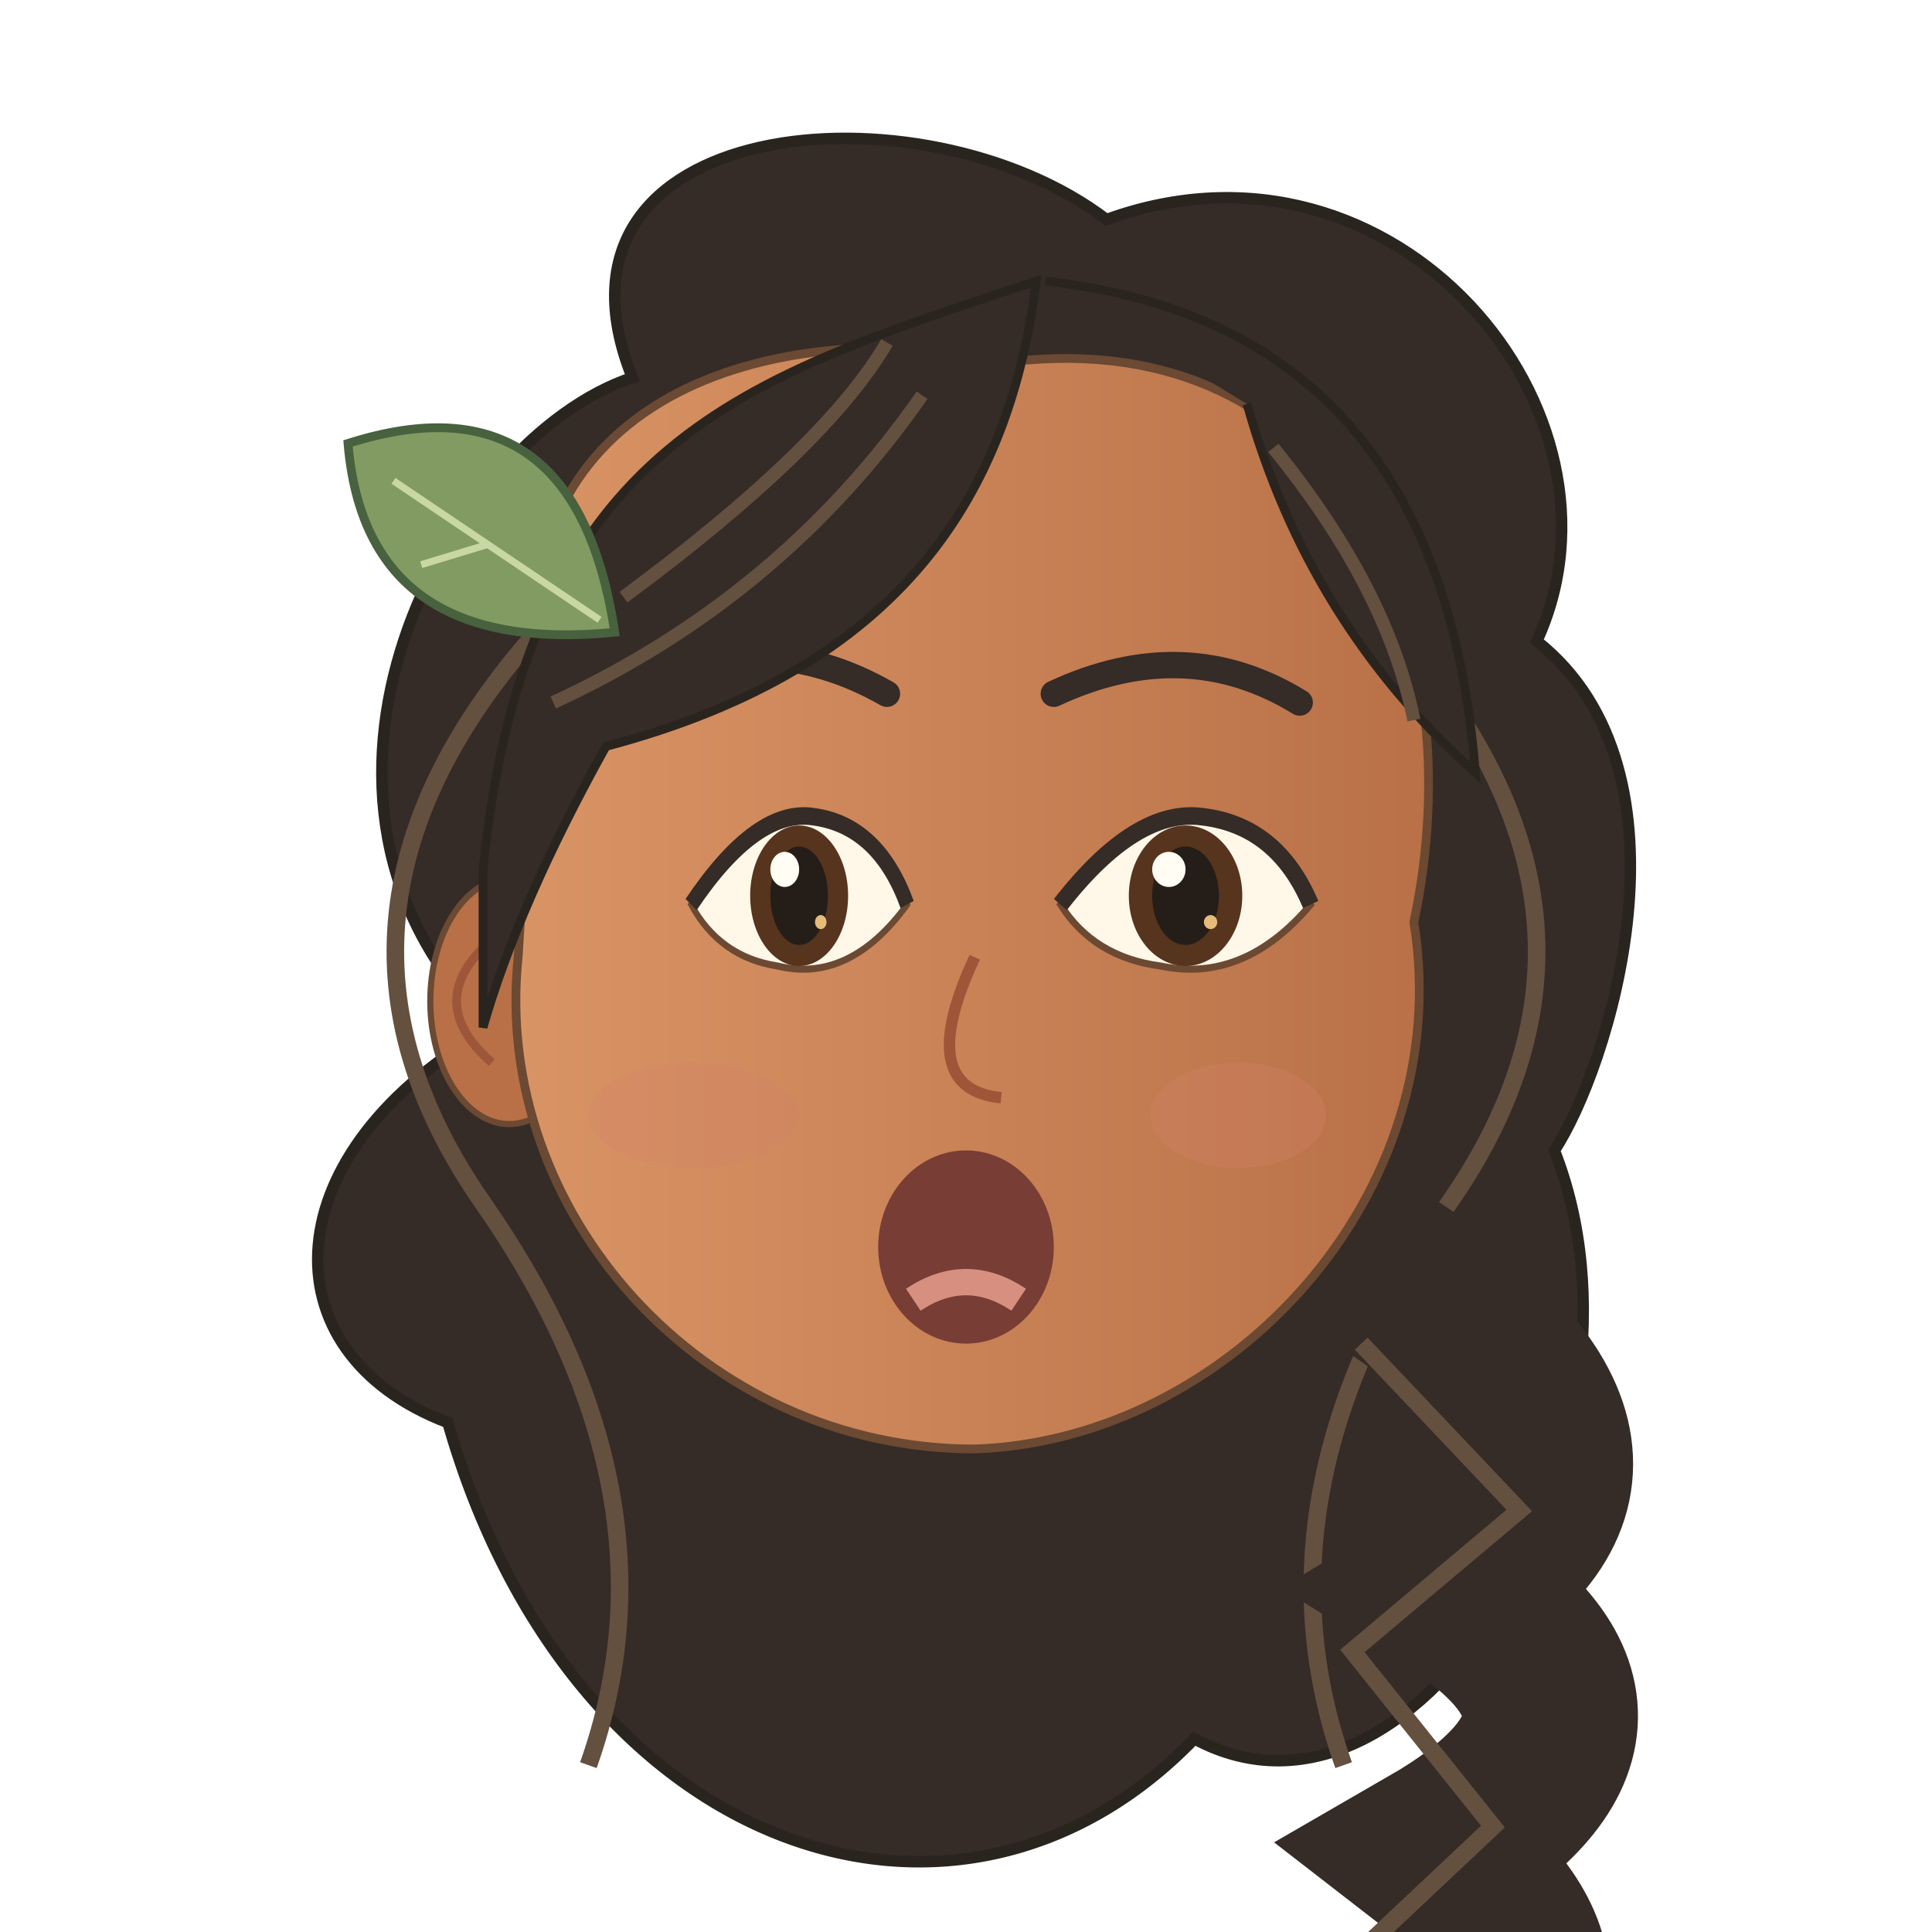
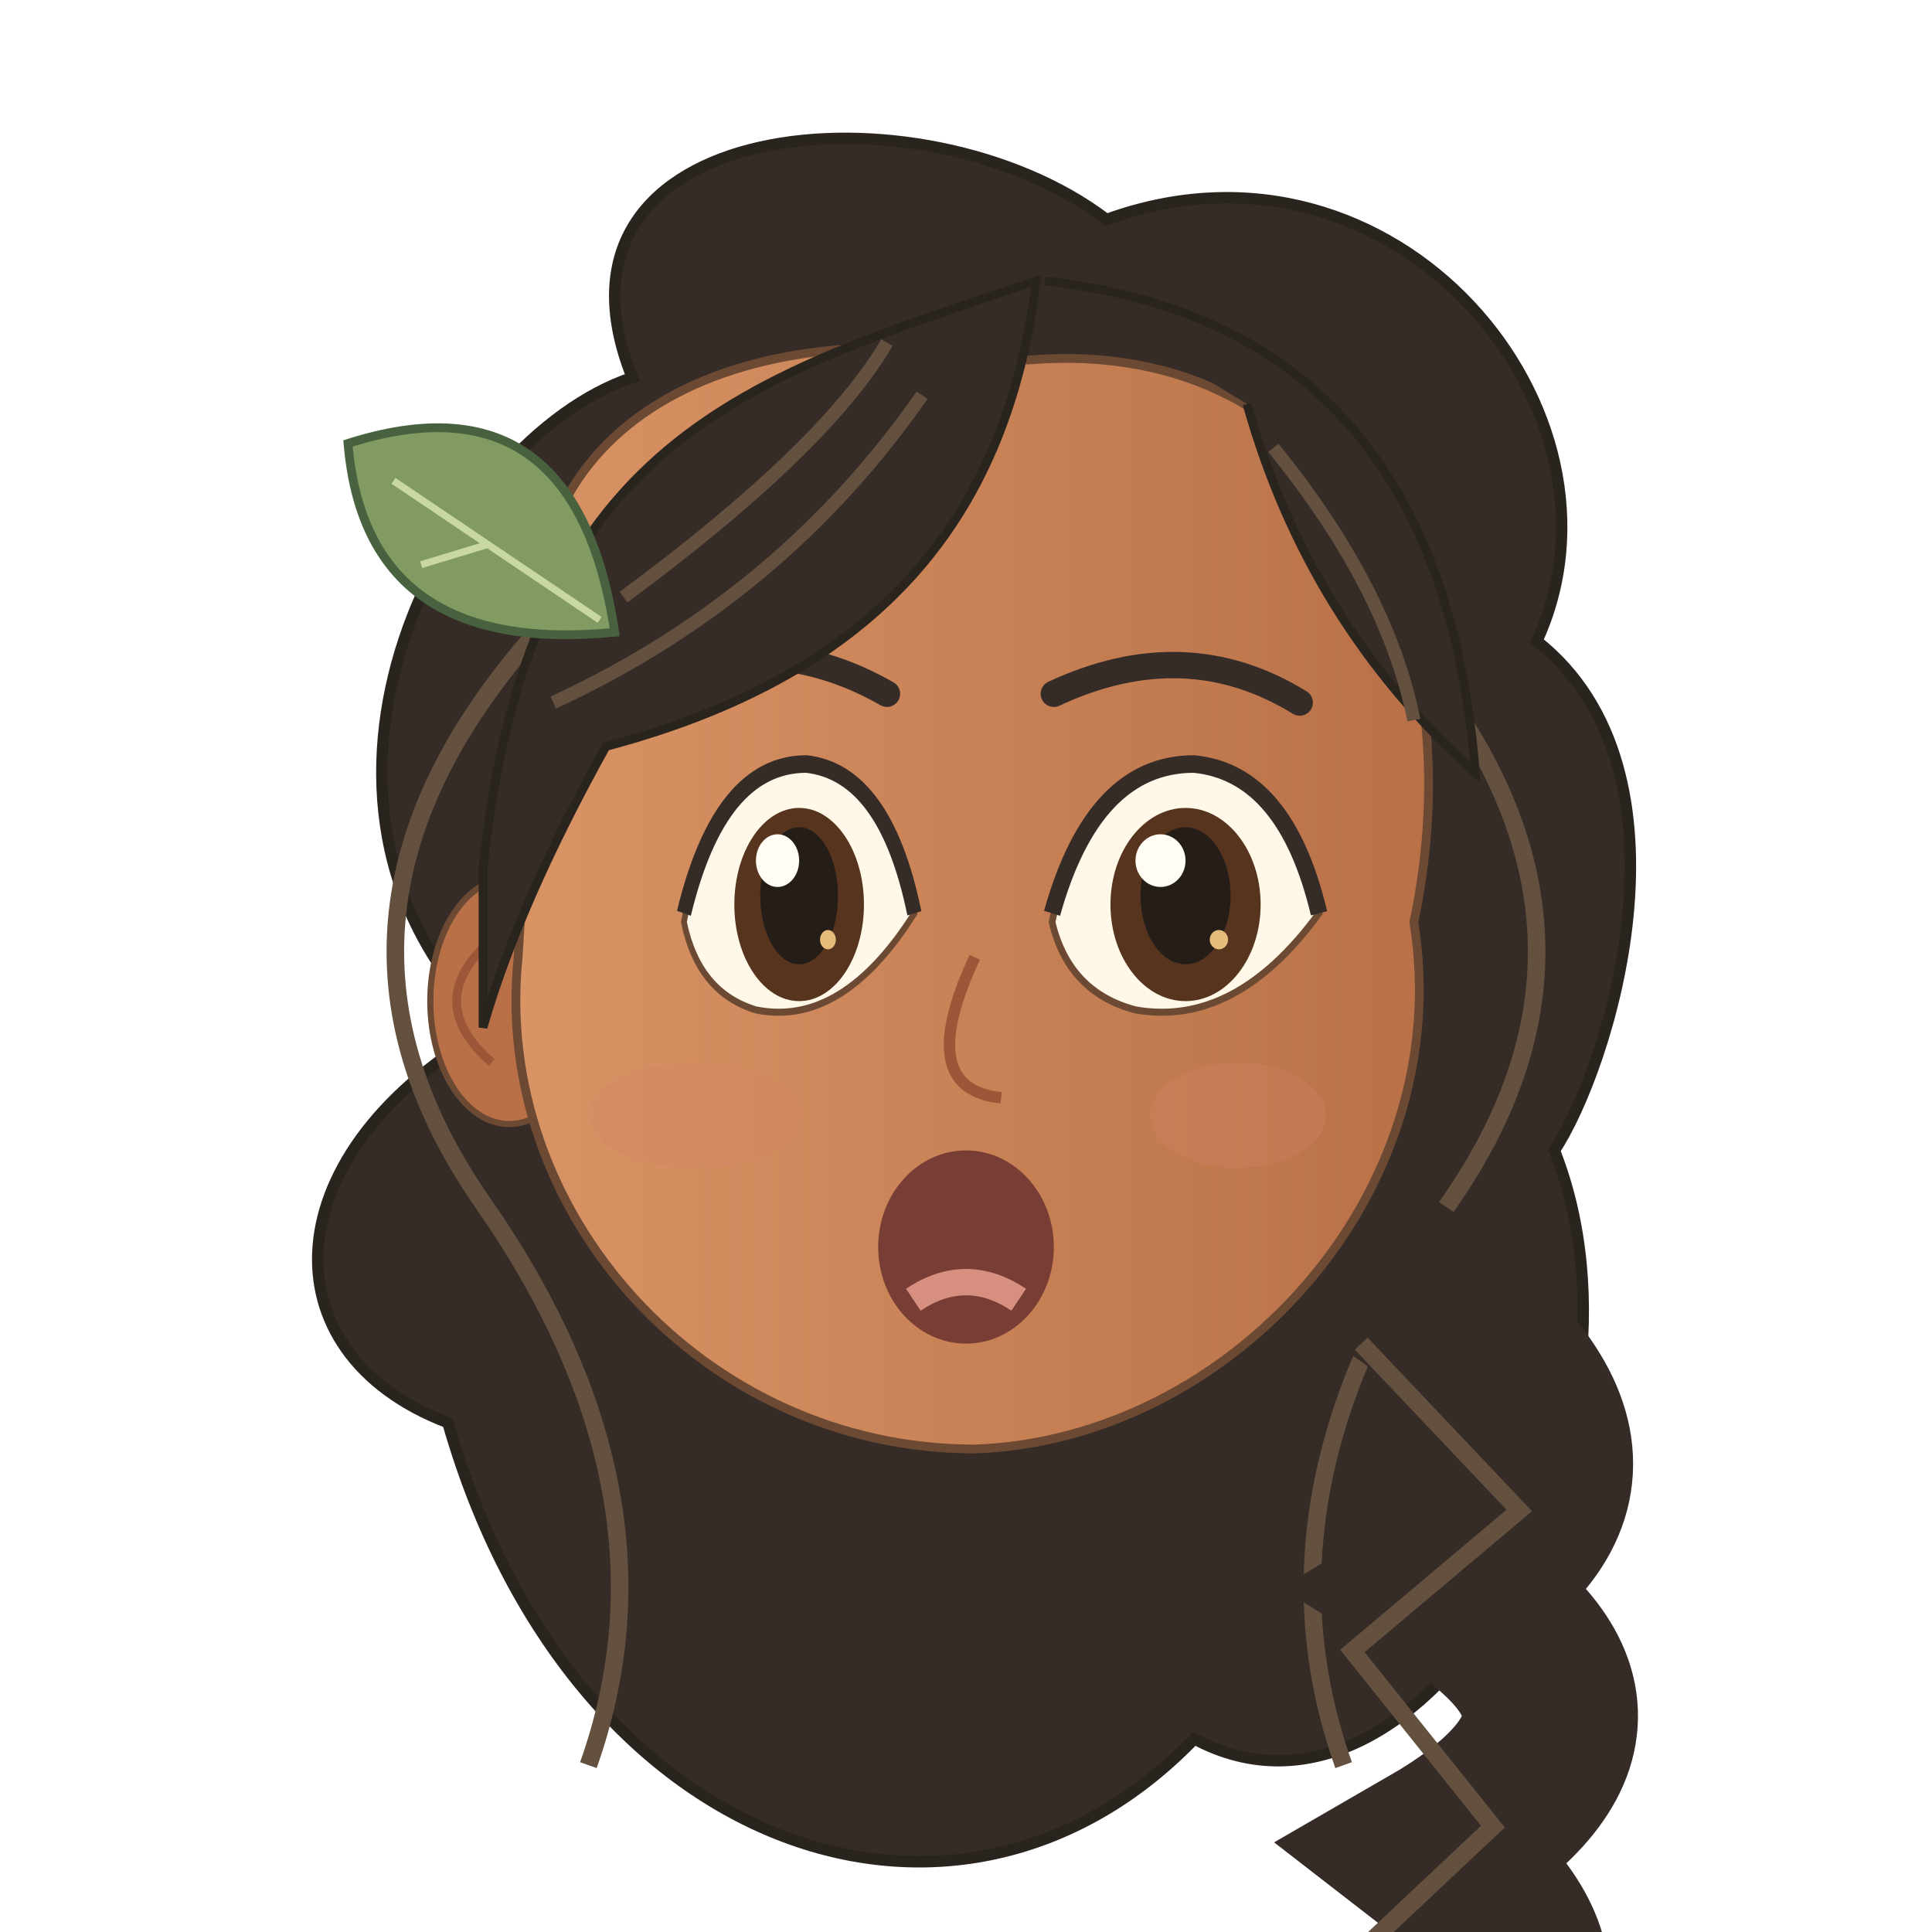
<svg xmlns="http://www.w3.org/2000/svg" width="240" height="240" viewBox="-100 -100 200 220" role="img" aria-label="Hrudhi facial study">
  <defs>
    <linearGradient id="hrudhi-face-steward-skin">
      <stop stop-color="#D99465" />
      <stop offset="1" stop-color="#B97047" />
    </linearGradient>
  </defs>
  <path d="M-54 17C-81-9-59-50-38-57C-50-87-5-91 16-75C49-87 77-53 65-27C84-12 73 22 67 31C80 64 52 112 26 98C-1 126-45 111-59 62C-80 54-79 31-54 17Z" fill="#352B27" stroke="#2A241F" stroke-width="1.3" />
  <path d="M-48-29Q-78 4 -55 37T-43 101" stroke="#64503F" stroke-width="2" fill="none" />
  <path d="M48-29Q78 4 55 37T43 101" stroke="#64503F" stroke-width="2" fill="none" />
  <path d="M48 45Q80 66 55 81Q79 96 53 111Q75 128 50 140Q71 157 49 173" stroke="#352B27" stroke-width="20" stroke-linecap="round" fill="none" />
  <path d="M45 53l18 19-19 16 16 20-17 16 15 21-12 19" stroke="#64503F" stroke-width="2" fill="none" />
  <path d="M39 166l23 3" stroke="#819B62" stroke-width="6" />
  <ellipse cx="-52" cy="14" rx="9" ry="14" fill="#B97047" stroke="#6B4932" stroke-width=".7" />
  <path d="M-54 7q-8 7 0 14" stroke="#9E5639" fill="none" />
  <path d="M-49-23C-52-52-27-65 7-59C43-62 58-28 51 5C56 36 30 64 1 65C-30 65-54 38-51 9Z" fill="url(#hrudhi-face-steward-skin)" stroke="#6B4932" stroke-width="1" />
  <ellipse cx="-31" cy="27" rx="12" ry="6" fill="#D58368" opacity=".3" />
  <ellipse cx="31" cy="27" rx="10" ry="6" fill="#D58368" opacity=".3" />
  <g transform="translate(-19 0) scale(0.82 1)">
-     <path d="M-15 3Q-6-8 2-7Q11-6 15 3Q7 12-3 10Q-11 9-15 3Z" fill="#FFF8E9" stroke="#6B4932" stroke-width=".8" />
-     <ellipse cy="2" rx="6.8" ry="8" fill="#56341E" />
-     <ellipse cy="2" rx="4" ry="5.6" fill="#251D18" />
-     <circle cx="-2" cy="-1" r="2" fill="#FFFDF4" />
-     <circle cx="3" cy="5" r=".8" fill="#E6BC7A" />
-     <path d="M-15 3Q-6-8 2-7Q11-6 15 3" stroke="#352B27" stroke-width="2" fill="none" />
+     <path d="M-16 5Q-12-13 0-13Q12-13 16 4Q6 17-6 15Q-14 13-16 5Z" fill="#FFF8E9" stroke="#6B4932" stroke-width=".8" />
+     <ellipse cy="3" rx="9" ry="11" fill="#56341E" />
+     <ellipse cy="2" rx="5.4" ry="7.8" fill="#251D18" />
+     <circle cx="-3" cy="-2" r="3" fill="#FFFDF4" />
+     <circle cx="4" cy="7" r="1.1" fill="#E6BC7A" />
+     <path d="M-16 4Q-11-13 1-13Q12-12 16 4" stroke="#352B27" stroke-width="2" fill="none" />
  </g>
  <g transform="translate(25 0) scale(0.95 1)">
-     <path d="M-15 3Q-6-8 2-7Q11-6 15 3Q7 12-3 10Q-11 9-15 3Z" fill="#FFF8E9" stroke="#6B4932" stroke-width=".8" />
-     <ellipse cy="2" rx="6.8" ry="8" fill="#56341E" />
-     <ellipse cy="2" rx="4" ry="5.6" fill="#251D18" />
-     <circle cx="-2" cy="-1" r="2" fill="#FFFDF4" />
-     <circle cx="3" cy="5" r=".8" fill="#E6BC7A" />
-     <path d="M-15 3Q-6-8 2-7Q11-6 15 3" stroke="#352B27" stroke-width="2" fill="none" />
+     <path d="M-16 5Q-12-13 0-13Q12-13 16 4Q6 17-6 15Q-14 13-16 5Z" fill="#FFF8E9" stroke="#6B4932" stroke-width=".8" />
+     <ellipse cy="3" rx="9" ry="11" fill="#56341E" />
+     <ellipse cy="2" rx="5.4" ry="7.8" fill="#251D18" />
+     <circle cx="-3" cy="-2" r="3" fill="#FFFDF4" />
+     <circle cx="4" cy="7" r="1.1" fill="#E6BC7A" />
+     <path d="M-16 4Q-11-13 1-13Q12-12 16 4" stroke="#352B27" stroke-width="2" fill="none" />
  </g>
  <path d="M-38 -22Q-23 -29 -9 -21 M10 -21Q25 -28 38 -20" stroke="#352B27" stroke-width="3" stroke-linecap="round" fill="none" />
  <path d="M1 9q-7 15 3 16" stroke="#9E5639" stroke-width="1.3" fill="none" />
  <g transform="translate(0 0)">
    <g data-viseme="rest" style="opacity:0">
-       <path d="M-14 38Q1 48 15 36" stroke="#6B4932" stroke-width="1.5" stroke-linecap="round" fill="none" />
+       <path d="M-14 37Q0 48 14 37" stroke="#6B4932" stroke-width="1.5" stroke-linecap="round" fill="none" />
      <path d="M-6 44Q1 47 7 43" stroke="#C17E65" fill="none" />
    </g>
    <g data-viseme="A" style="opacity:1">
      <ellipse cy="42" rx="10" ry="11" fill="#783D34" />
      <path d="M-6 48Q0 44 6 48" stroke="#D79080" stroke-width="3" fill="none" />
    </g>
    <g data-viseme="E" style="opacity:0">
      <ellipse cy="41" rx="13" ry="7" fill="#783D34" />
      <path d="M-8 37H8" stroke="#FFF4DE" stroke-width="3" />
    </g>
    <g data-viseme="O" style="opacity:0">
      <ellipse cy="42" rx="7" ry="10" fill="#783D34" />
    </g>
    <g data-viseme="U" style="opacity:0">
      <ellipse cy="42" rx="5.5" ry="8" fill="#783D34" />
    </g>
    <g data-viseme="M" style="opacity:0">
      <path d="M-12 41Q0 44 12 41" stroke="#6B4932" stroke-width="1.5" stroke-linecap="round" fill="none" />
    </g>
    <g data-viseme="F" style="opacity:0">
      <path d="M-11 38Q0 33 11 38L7 44Q0 49-7 44Z" fill="#A65D51" />
      <path d="M-7 37H7" stroke="#FFF4DE" stroke-width="3" />
    </g>
    <g data-viseme="L" style="opacity:0">
      <ellipse cy="41" rx="10" ry="8" fill="#783D34" />
      <path d="M-5 43Q0 34 5 43" fill="#D99483" />
    </g>
  </g>
  <g data-part="blink" style="opacity:0">
    <path d="M-40 4Q-23 19-7 4V-15H-40Z M7 4Q23 19 40 4V-15H7Z" fill="#D99465" />
    <path d="M-37 5q14 10 28 0 M10 5q14 10 27 0" stroke="#352B27" fill="none" />
  </g>
  <path d="M-55-1C-50-50-25-57 8-68C5-44-7-24-41-15Q-51 3-55 17Z M9-68Q54-63 58-12Q39-29 32-54" fill="#352B27" stroke="#2A241F" stroke-width="1" />
  <path d="M-47-20Q-21-32-5-55 M-39-32Q-16-49-9-61 M35-49Q48-33 51-18" stroke="#64503F" stroke-width="1.5" fill="none" />
  <g transform="translate(-40 -28) rotate(-24)">
    <path d="M0 0Q-27-9-19-32Q8-29 0 0Z" fill="#819B62" stroke="#48613E" />
    <path d="M-1-2L-16-26M-9-15l-8-1" stroke="#C9D7A5" stroke-width=".8" />
  </g>
</svg>
